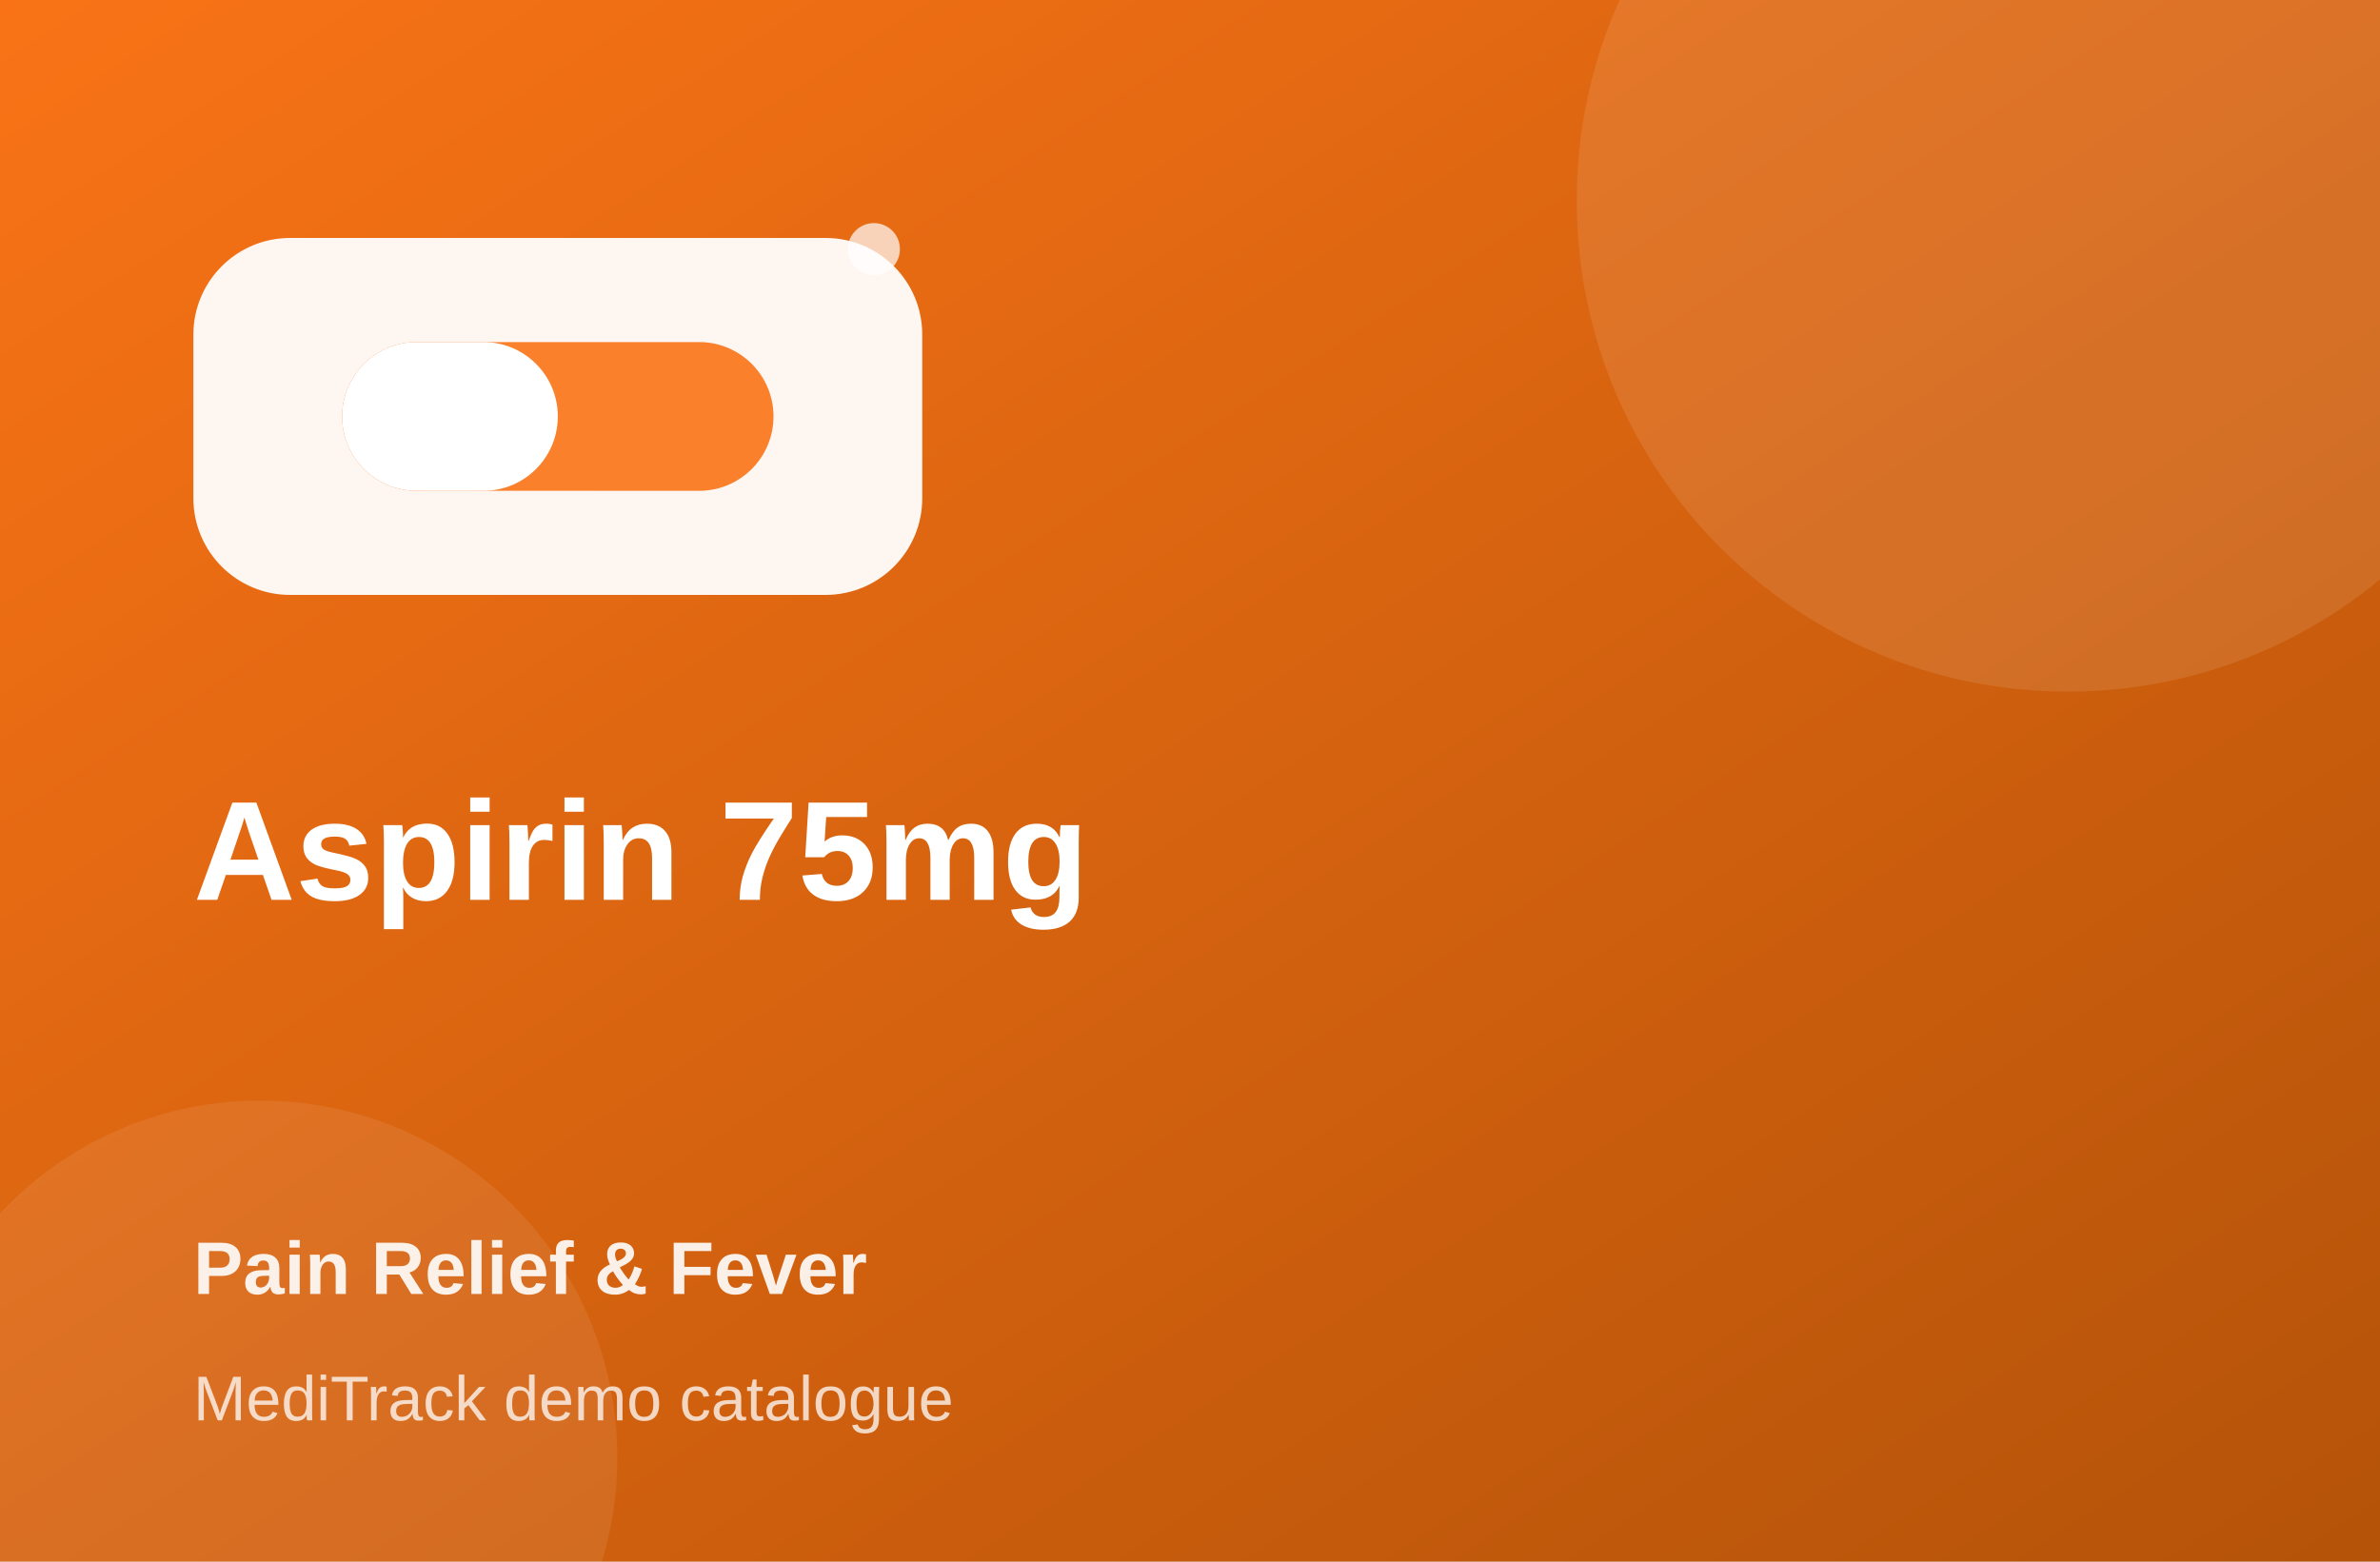
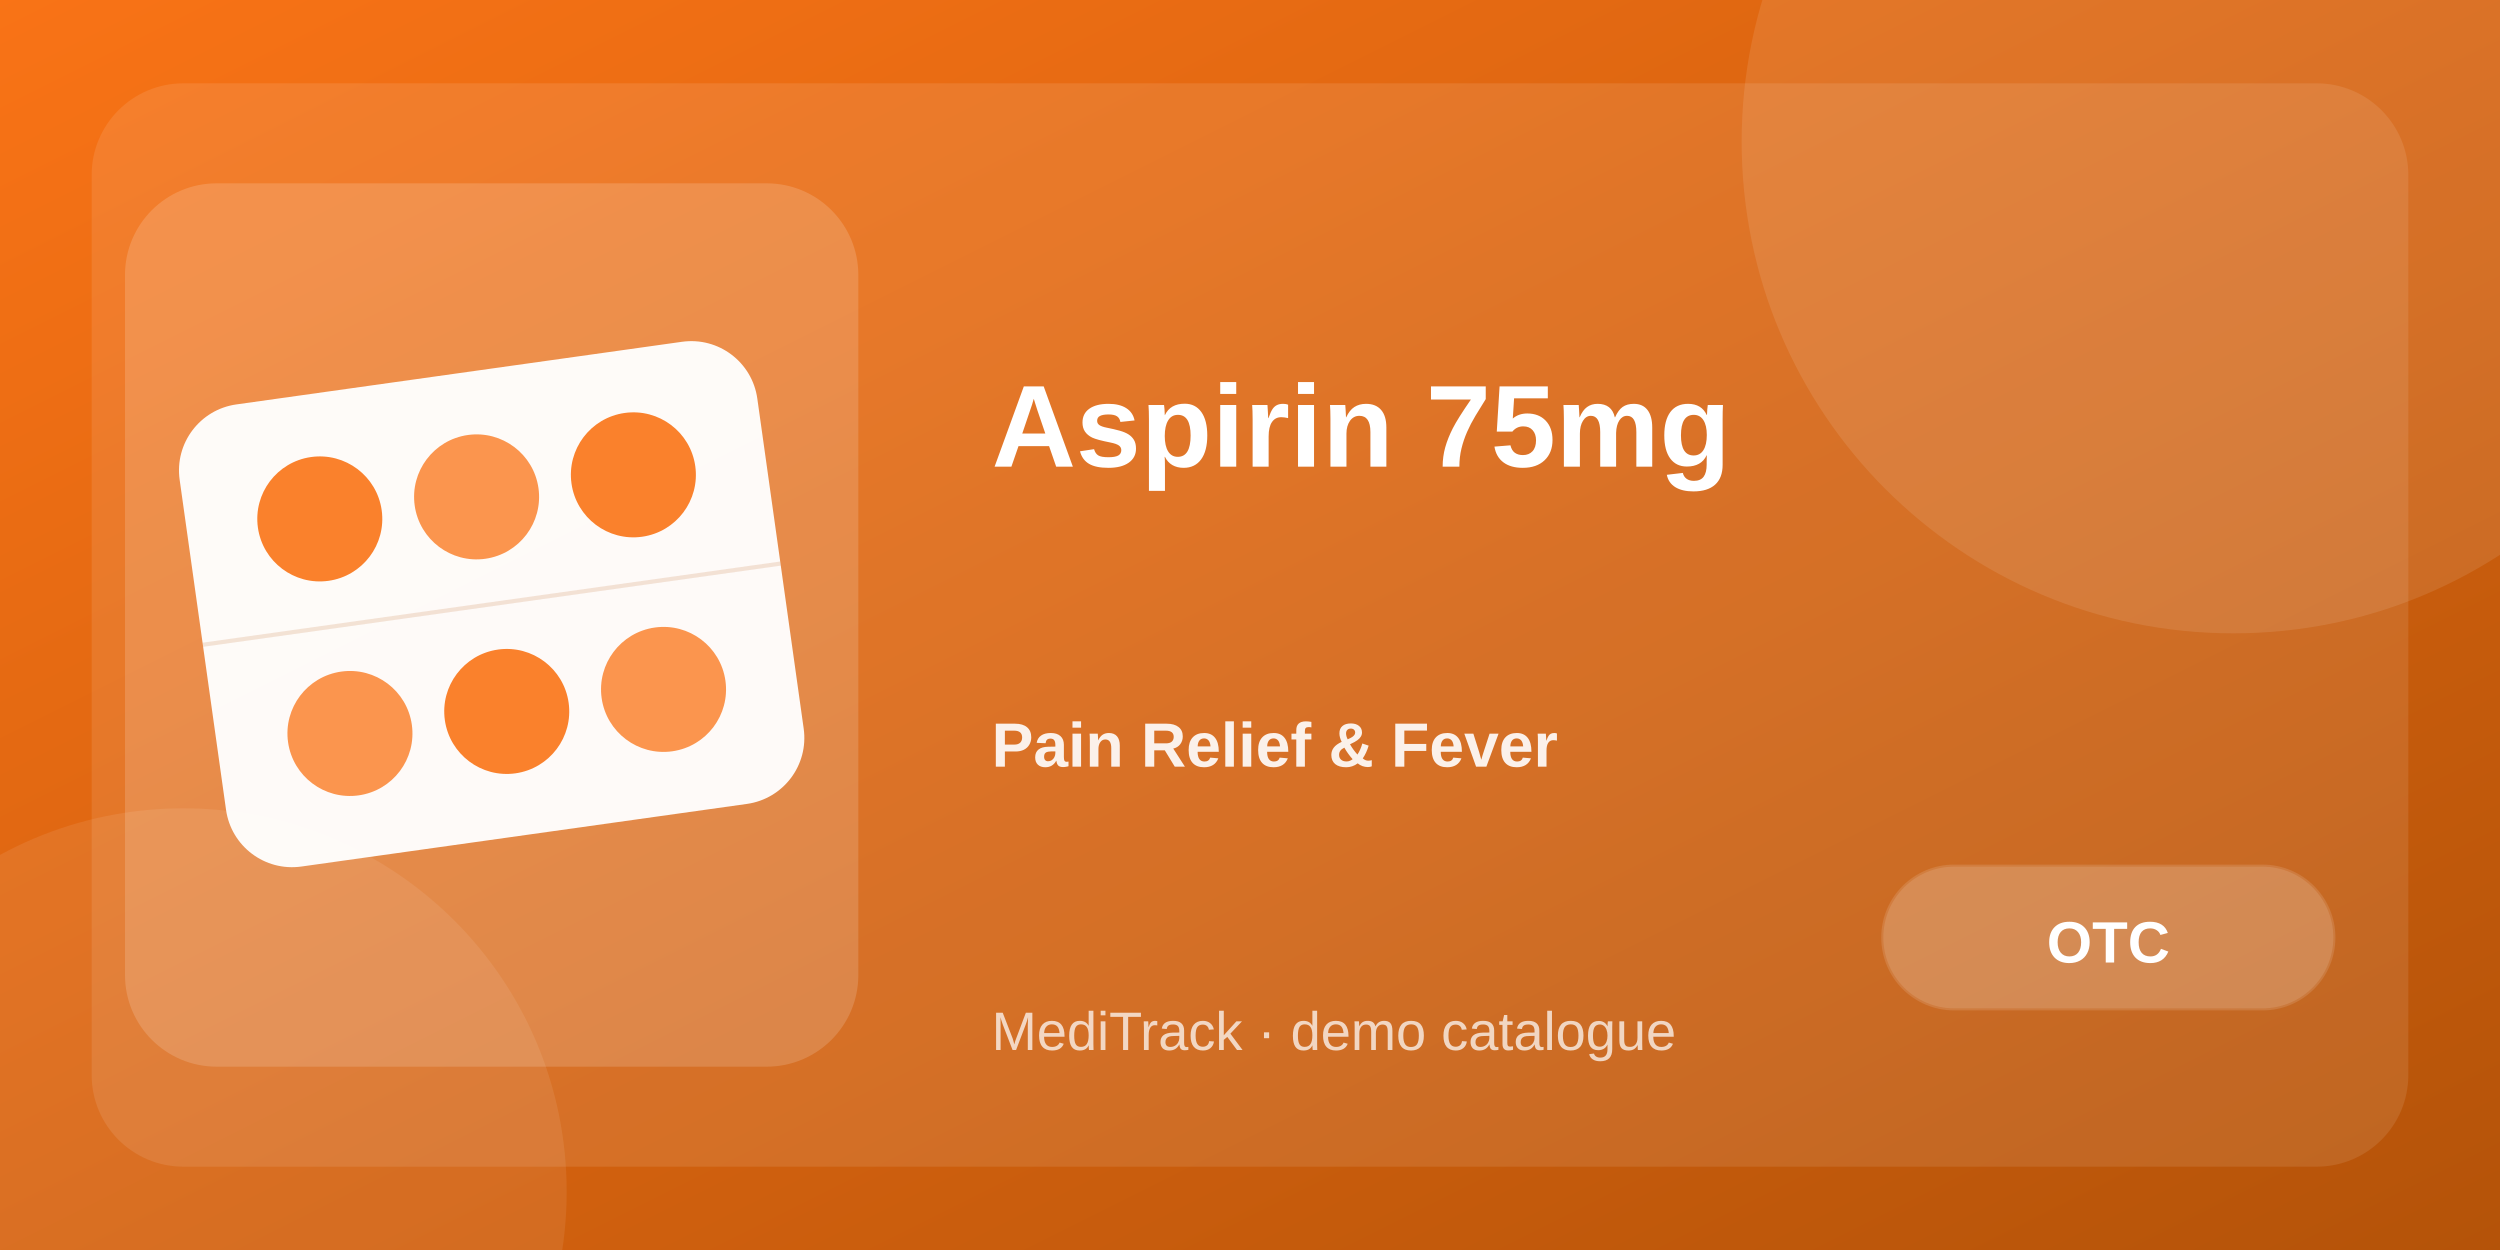
- <svg xmlns="http://www.w3.org/2000/svg" width="640" height="420" viewBox="0 0 640 420" role="img" aria-label="Aspirin 75mg">
+ <svg xmlns="http://www.w3.org/2000/svg" width="600" height="300" viewBox="0 0 600 300" role="img" aria-label="Aspirin 75mg">
  <defs>
    <linearGradient id="bg" x1="0" y1="0" x2="1" y2="1">
      <stop offset="0" stop-color="#f97316" />
      <stop offset="1" stop-color="#b45309" />
    </linearGradient>
  </defs>
-   <rect width="640" height="420" fill="url(#bg)" />
-   <circle cx="556" cy="54" r="132" fill="#ffffff" opacity="0.10" />
-   <circle cx="70" cy="392" r="96" fill="#ffffff" opacity="0.08" />
-   <rect x="52" y="64" width="196" height="96" rx="26" fill="#ffffff" opacity="0.94" />
-   <rect x="92" y="92" width="116" height="40" rx="20" fill="#f97316" opacity="0.9" />
-   <rect x="92" y="92" width="58" height="40" rx="20" fill="#ffffff" />
-   <rect x="228" y="60" width="14" height="14" rx="7" fill="#ffffff" opacity="0.7" />
-   <text x="52" y="242" font-family="Arial, Helvetica, sans-serif" font-size="38" font-weight="700" fill="#ffffff">Aspirin 75mg</text>
-   <text x="52" y="348" font-family="Arial, Helvetica, sans-serif" font-size="20" font-weight="600" fill="#ffffff" opacity="0.9">Pain Relief &amp; Fever</text>
-   <text x="52" y="382" font-family="Arial, Helvetica, sans-serif" font-size="17" fill="#ffffff" opacity="0.75">MediTrack demo catalogue</text>
+   <rect width="600" height="300" fill="url(#bg)" />
+   <circle cx="536" cy="34" r="118" fill="#ffffff" opacity="0.10" />
+   <circle cx="44" cy="286" r="92" fill="#ffffff" opacity="0.08" />
+   <rect x="22" y="20" width="556" height="260" rx="22" fill="#ffffff" opacity="0.10" />
+   <rect x="30" y="44" width="176" height="212" rx="22" fill="#ffffff" opacity="0.16" />
+   <g transform="translate(118 145) rotate(-8)">
+     <rect x="-70" y="-56" width="140" height="112" rx="16" fill="#ffffff" opacity="0.96" />
+     <circle cx="-38" cy="-26" r="15" fill="#f97316" opacity="0.9" />
+     <circle cx="0" cy="-26" r="15" fill="#f97316" opacity="0.75" />
+     <circle cx="38" cy="-26" r="15" fill="#f97316" opacity="0.9" />
+     <circle cx="-38" cy="26" r="15" fill="#f97316" opacity="0.75" />
+     <circle cx="0" cy="26" r="15" fill="#f97316" opacity="0.9" />
+     <circle cx="38" cy="26" r="15" fill="#f97316" opacity="0.75" />
+     <path d="M-70 0 H70" stroke="#b45309" stroke-opacity="0.15" />
+   </g>
+   <text x="238" y="112" font-family="Arial, Helvetica, sans-serif" font-size="28" font-weight="700" fill="#ffffff">Aspirin 75mg</text>
+   <text x="238" y="184" font-family="Arial, Helvetica, sans-serif" font-size="15" font-weight="600" fill="#ffffff" opacity="0.9">Pain Relief &amp; Fever</text>
+   <text x="238" y="252" font-family="Arial, Helvetica, sans-serif" font-size="13" fill="#ffffff" opacity="0.72">MediTrack · demo catalogue</text>
+   <rect x="452" y="208" width="108" height="34" rx="17" fill="#ffffff" opacity="0.22" stroke="#ffffff" stroke-opacity="0.55" />
+   <text x="506" y="231" text-anchor="middle" font-family="Arial, Helvetica, sans-serif" font-size="14" font-weight="700" fill="#ffffff">OTC</text>
</svg>
